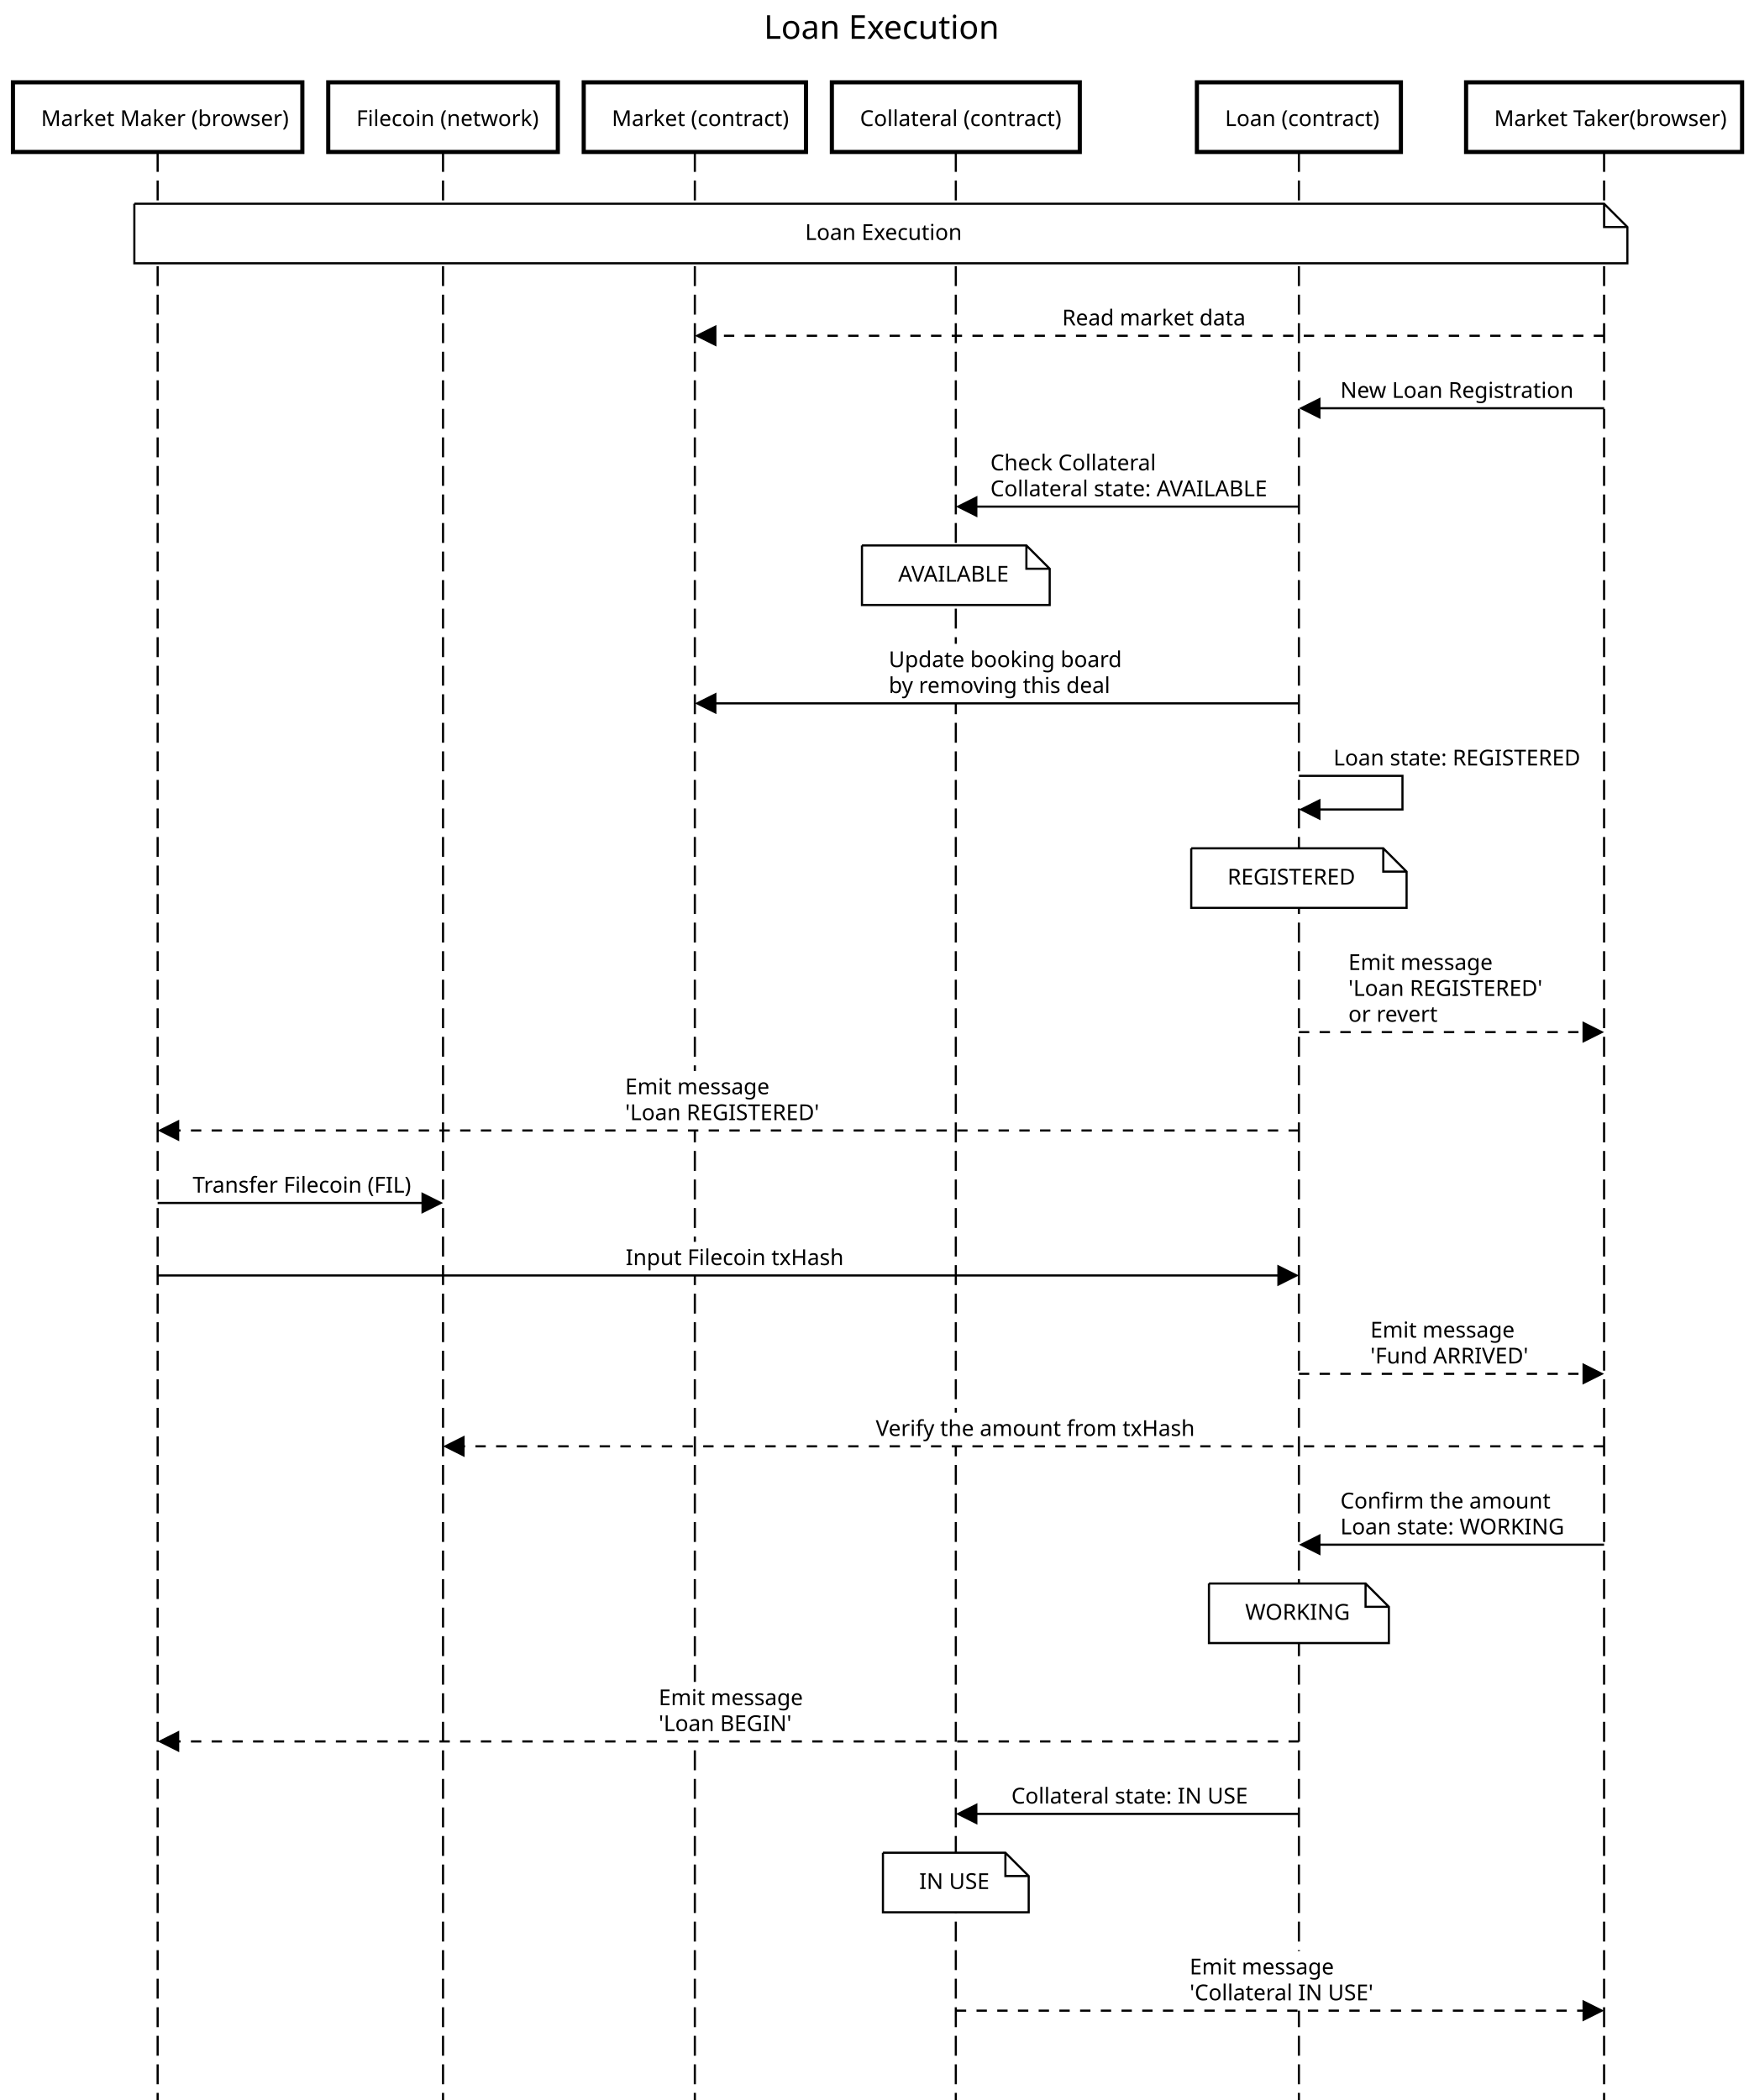
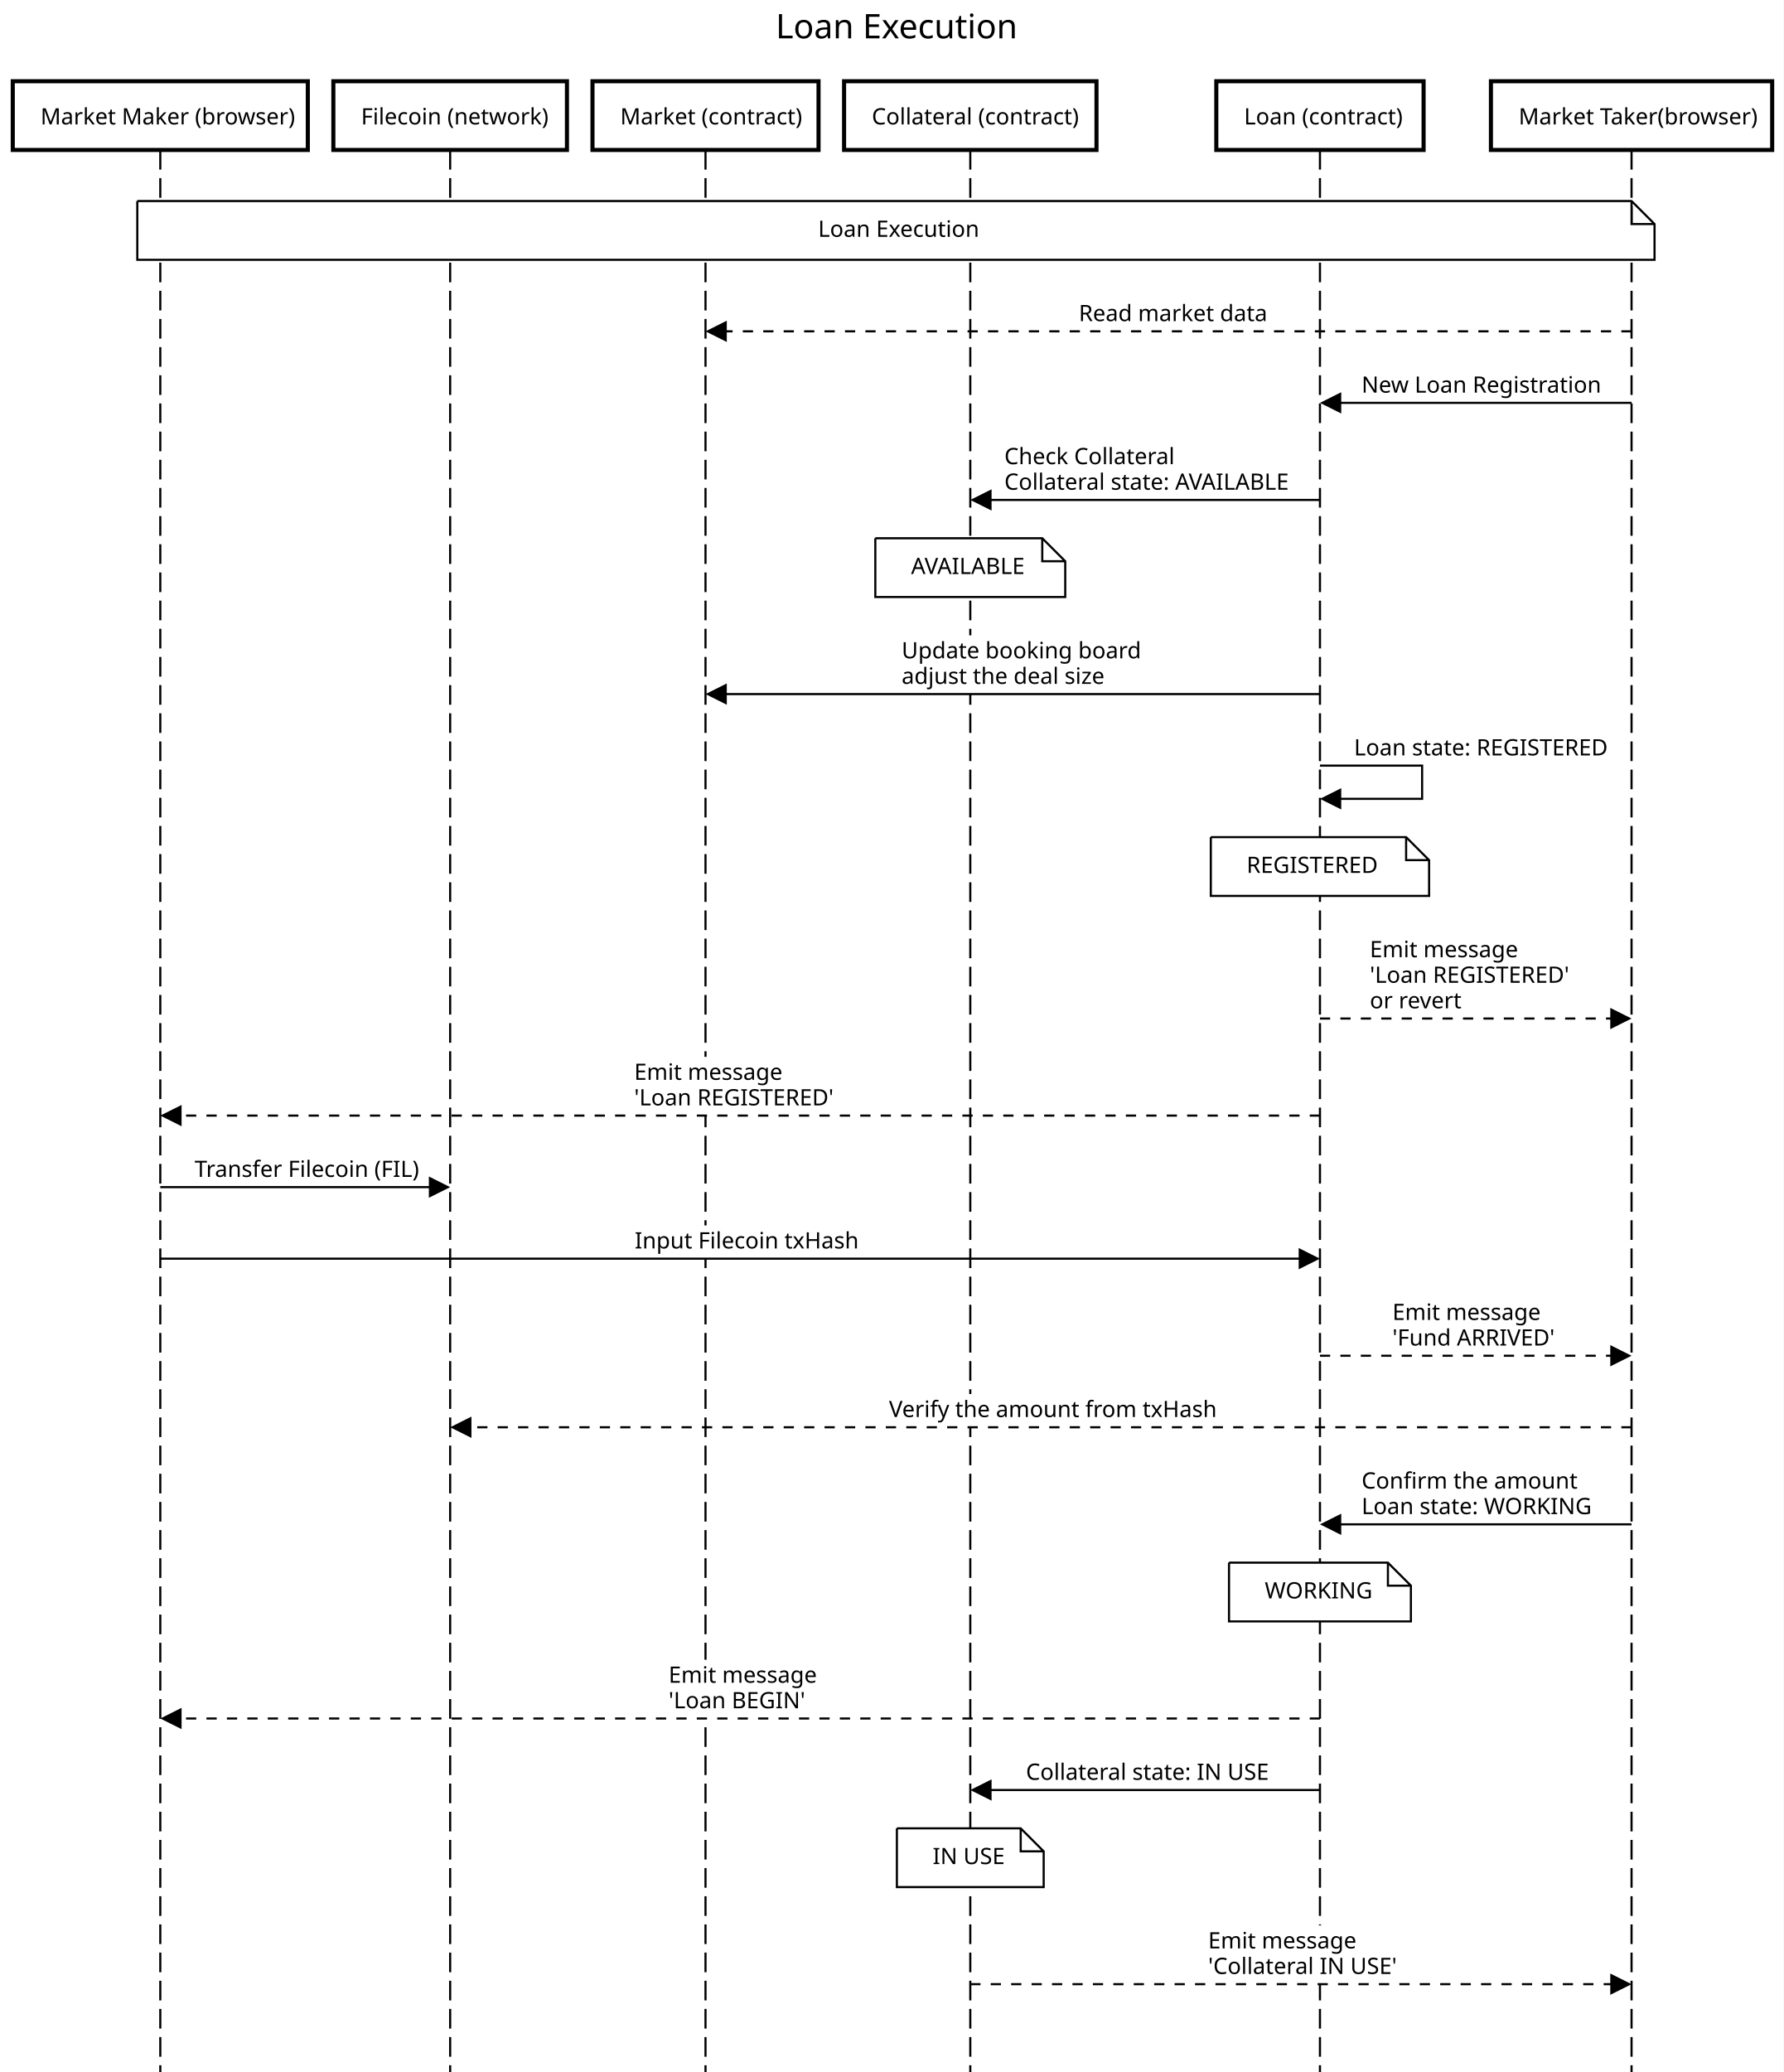
- <svg xmlns="http://www.w3.org/2000/svg" version="1.1" width="1277" height="1529">
+ <svg xmlns="http://www.w3.org/2000/svg" version="1.1" width="1053" height="1223">
  <defs />
  <g>
    <g />
    <g />
    <g />
    <g />
    <g />
    <g />
    <g />
    <g />
    <g />
    <g />
    <g />
    <g />
    <g />
    <g />
    <g />
    <g />
    <g />
    <g />
    <g />
    <g />
    <g />
    <g />
    <g />
    <g />
    <g />
    <g />
    <g />
    <g />
    <g />
    <g />
    <g />
    <g />
    <g />
    <g />
    <g />
    <g>
-       <rect fill="white" stroke="none" x="0" y="0" width="1277" height="1529" />
-     </g>
-     <g>
-       <text fill="black" stroke="none" font-family="sans-serif" font-size="18pt" font-style="normal" font-weight="normal" text-decoration="normal" x="556.153" y="28.272" text-anchor="start" dominant-baseline="alphabetic" xml:space="preserve">Loan Execution</text>
-     </g>
-     <g />
-     <g>
-       <path fill="none" stroke="black" paint-order="fill stroke markers" d=" M 114.777 110.64 L 114.777 1529.917" stroke-miterlimit="10" stroke-width="1.571" stroke-dasharray="14.499,6.283" />
-       <path fill="none" stroke="black" paint-order="fill stroke markers" d=" M 322.557 110.64 L 322.557 1529.917" stroke-miterlimit="10" stroke-width="1.571" stroke-dasharray="14.499,6.283" />
-       <path fill="none" stroke="black" paint-order="fill stroke markers" d=" M 505.892 110.64 L 505.892 1529.917" stroke-miterlimit="10" stroke-width="1.571" stroke-dasharray="14.499,6.283" />
-       <path fill="none" stroke="black" paint-order="fill stroke markers" d=" M 695.899 110.64 L 695.899 1529.917" stroke-miterlimit="10" stroke-width="1.571" stroke-dasharray="14.499,6.283" />
-       <path fill="none" stroke="black" paint-order="fill stroke markers" d=" M 945.685 110.64 L 945.685 1529.917" stroke-miterlimit="10" stroke-width="1.571" stroke-dasharray="14.499,6.283" />
-       <path fill="none" stroke="black" paint-order="fill stroke markers" d=" M 1167.873 110.64 L 1167.873 1529.917" stroke-miterlimit="10" stroke-width="1.571" stroke-dasharray="14.499,6.283" />
-     </g>
-     <g>
-       <path fill="none" stroke="none" />
-       <g>
-         <path fill="white" stroke="black" paint-order="fill stroke markers" d=" M 9.424 59.938 L 220.13 59.938 L 220.13 110.64 L 9.424 110.64 L 9.424 59.938 Z" stroke-miterlimit="10" stroke-width="3.016" stroke-dasharray="" />
-       </g>
-       <g>
-         <text fill="black" stroke="none" font-family="sans-serif" font-size="12pt" font-style="normal" font-weight="normal" text-decoration="normal" x="29.875" y="91.791" text-anchor="start" dominant-baseline="alphabetic" xml:space="preserve">Market Maker (browser)</text>
-       </g>
-       <path fill="none" stroke="none" />
-       <g>
-         <path fill="white" stroke="black" paint-order="fill stroke markers" d=" M 238.978 59.938 L 406.137 59.938 L 406.137 110.64 L 238.978 110.64 L 238.978 59.938 Z" stroke-miterlimit="10" stroke-width="3.016" stroke-dasharray="" />
-       </g>
-       <g>
-         <text fill="black" stroke="none" font-family="sans-serif" font-size="12pt" font-style="normal" font-weight="normal" text-decoration="normal" x="259.428" y="91.791" text-anchor="start" dominant-baseline="alphabetic" xml:space="preserve">Filecoin (network)</text>
-       </g>
-       <path fill="none" stroke="none" />
-       <g>
-         <path fill="white" stroke="black" paint-order="fill stroke markers" d=" M 424.985 59.938 L 586.8 59.938 L 586.8 110.64 L 424.985 110.64 L 424.985 59.938 Z" stroke-miterlimit="10" stroke-width="3.016" stroke-dasharray="" />
-       </g>
-       <g>
-         <text fill="black" stroke="none" font-family="sans-serif" font-size="12pt" font-style="normal" font-weight="normal" text-decoration="normal" x="445.435" y="91.791" text-anchor="start" dominant-baseline="alphabetic" xml:space="preserve">Market (contract)</text>
-       </g>
-       <path fill="none" stroke="none" />
-       <g>
-         <path fill="white" stroke="black" paint-order="fill stroke markers" d=" M 605.648 59.938 L 786.151 59.938 L 786.151 110.64 L 605.648 110.64 L 605.648 59.938 Z" stroke-miterlimit="10" stroke-width="3.016" stroke-dasharray="" />
-       </g>
-       <g>
-         <text fill="black" stroke="none" font-family="sans-serif" font-size="12pt" font-style="normal" font-weight="normal" text-decoration="normal" x="626.099" y="91.791" text-anchor="start" dominant-baseline="alphabetic" xml:space="preserve">Collateral (contract)</text>
-       </g>
-       <path fill="none" stroke="none" />
-       <g>
-         <path fill="white" stroke="black" paint-order="fill stroke markers" d=" M 871.43 59.938 L 1019.94 59.938 L 1019.94 110.64 L 871.43 110.64 L 871.43 59.938 Z" stroke-miterlimit="10" stroke-width="3.016" stroke-dasharray="" />
-       </g>
-       <g>
-         <text fill="black" stroke="none" font-family="sans-serif" font-size="12pt" font-style="normal" font-weight="normal" text-decoration="normal" x="891.88" y="91.791" text-anchor="start" dominant-baseline="alphabetic" xml:space="preserve">Loan (contract)</text>
-       </g>
-       <path fill="none" stroke="none" />
-       <g>
-         <path fill="white" stroke="black" paint-order="fill stroke markers" d=" M 1067.407 59.938 L 1268.339 59.938 L 1268.339 110.64 L 1067.407 110.64 L 1067.407 59.938 Z" stroke-miterlimit="10" stroke-width="3.016" stroke-dasharray="" />
-       </g>
-       <g>
-         <text fill="black" stroke="none" font-family="sans-serif" font-size="12pt" font-style="normal" font-weight="normal" text-decoration="normal" x="1087.857" y="91.791" text-anchor="start" dominant-baseline="alphabetic" xml:space="preserve">Market Taker(browser)</text>
-       </g>
-     </g>
-     <g>
-       <path fill="white" stroke="black" paint-order="fill stroke markers" d=" M 97.813 148.336 L 1167.873 148.336 L 1184.836 165.3 L 1184.836 191.687 L 97.813 191.687 L 97.813 148.336 M 1167.873 148.336 L 1167.873 165.3 L 1184.836 165.3" stroke-miterlimit="10" stroke-width="1.571" stroke-dasharray="" />
-       <g>
-         <text fill="black" stroke="none" font-family="sans-serif" font-size="12pt" font-style="normal" font-weight="normal" text-decoration="normal" x="586.173" y="174.724" text-anchor="start" dominant-baseline="alphabetic" xml:space="preserve">Loan Execution</text>
-       </g>
-       <g>
-         <g>
-           <rect fill="white" stroke="none" x="770.466" y="219.96" width="132.834" height="24.503" />
-         </g>
-         <text fill="black" stroke="none" font-family="sans-serif" font-size="12pt" font-style="normal" font-weight="normal" text-decoration="normal" x="773.293" y="236.923" text-anchor="start" dominant-baseline="alphabetic" xml:space="preserve">Read market data</text>
-       </g>
-       <g>
-         <path fill="none" stroke="black" paint-order="fill stroke markers" d=" M 1167.873 244.463 L 509.034 244.463" stroke-miterlimit="10" stroke-width="1.571" stroke-dasharray="7.539" />
-         <g transform="translate(505.8924,244.4626) translate(-505.8924,-244.4626)">
-           <path fill="black" stroke="none" paint-order="stroke fill markers" d=" M 521.599 236.609 L 505.892 244.463 L 521.599 252.316 Z" />
-         </g>
-       </g>
-       <g>
-         <g>
-           <rect fill="white" stroke="none" x="973.018" y="272.735" width="167.522" height="24.503" />
-         </g>
-         <text fill="black" stroke="none" font-family="sans-serif" font-size="12pt" font-style="normal" font-weight="normal" text-decoration="normal" x="975.845" y="289.699" text-anchor="start" dominant-baseline="alphabetic" xml:space="preserve">New Loan Registration</text>
-       </g>
-       <g>
-         <path fill="none" stroke="black" paint-order="fill stroke markers" d=" M 1167.873 297.238 L 948.826 297.238" stroke-miterlimit="10" stroke-width="1.571" stroke-dasharray="" />
-         <g transform="translate(945.685,297.2379) translate(-945.685,-297.2379)">
-           <path fill="black" stroke="none" paint-order="stroke fill markers" d=" M 961.392 289.384 L 945.685 297.238 L 961.392 305.091 Z" />
-         </g>
-       </g>
-       <g>
-         <g>
-           <rect fill="white" stroke="none" x="718.203" y="325.51" width="123.037" height="24.503" />
-         </g>
-         <g>
-           <rect fill="white" stroke="none" x="718.203" y="344.359" width="205.178" height="24.503" />
-         </g>
-         <text fill="black" stroke="none" font-family="sans-serif" font-size="12pt" font-style="normal" font-weight="normal" text-decoration="normal" x="721.03" y="342.474" text-anchor="start" dominant-baseline="alphabetic" xml:space="preserve">Check Collateral</text>
-         <text fill="black" stroke="none" font-family="sans-serif" font-size="12pt" font-style="normal" font-weight="normal" text-decoration="normal" x="721.03" y="361.322" text-anchor="start" dominant-baseline="alphabetic" xml:space="preserve">Collateral state: AVAILABLE</text>
-       </g>
-       <g>
-         <path fill="none" stroke="black" paint-order="fill stroke markers" d=" M 945.685 368.861 L 699.041 368.861" stroke-miterlimit="10" stroke-width="1.571" stroke-dasharray="" />
-         <g transform="translate(695.8994,368.8615) translate(-695.8994,-368.8615)">
-           <path fill="black" stroke="none" paint-order="stroke fill markers" d=" M 711.606 361.008 L 695.899 368.861 L 711.606 376.715 Z" />
-         </g>
-       </g>
-       <path fill="white" stroke="black" paint-order="fill stroke markers" d=" M 627.555 397.134 L 747.281 397.134 L 764.244 414.097 L 764.244 440.485 L 627.555 440.485 L 627.555 397.134 M 747.281 397.134 L 747.281 414.097 L 764.244 414.097" stroke-miterlimit="10" stroke-width="1.571" stroke-dasharray="" />
-       <g>
-         <text fill="black" stroke="none" font-family="sans-serif" font-size="12pt" font-style="normal" font-weight="normal" text-decoration="normal" x="653.942" y="423.522" text-anchor="start" dominant-baseline="alphabetic" xml:space="preserve">AVAILABLE</text>
-       </g>
-       <g>
-         <g>
-           <rect fill="white" stroke="none" x="644.235" y="468.758" width="163.108" height="24.503" />
-         </g>
-         <g>
-           <rect fill="white" stroke="none" x="644.235" y="487.606" width="156.842" height="24.503" />
-         </g>
-         <text fill="black" stroke="none" font-family="sans-serif" font-size="12pt" font-style="normal" font-weight="normal" text-decoration="normal" x="647.062" y="485.721" text-anchor="start" dominant-baseline="alphabetic" xml:space="preserve">Update booking board</text>
-         <text fill="black" stroke="none" font-family="sans-serif" font-size="12pt" font-style="normal" font-weight="normal" text-decoration="normal" x="647.062" y="504.569" text-anchor="start" dominant-baseline="alphabetic" xml:space="preserve">by removing this deal</text>
-       </g>
-       <g>
-         <path fill="none" stroke="black" paint-order="fill stroke markers" d=" M 945.685 512.109 L 509.034 512.109" stroke-miterlimit="10" stroke-width="1.571" stroke-dasharray="" />
-         <g transform="translate(505.8924,512.1086) translate(-505.8924,-512.1086)">
-           <path fill="black" stroke="none" paint-order="stroke fill markers" d=" M 521.599 504.255 L 505.892 512.109 L 521.599 519.962 Z" />
-         </g>
-       </g>
-       <g>
-         <g>
-           <rect fill="white" stroke="none" x="967.989" y="540.381" width="193.287" height="24.503" />
-         </g>
-         <text fill="black" stroke="none" font-family="sans-serif" font-size="12pt" font-style="normal" font-weight="normal" text-decoration="normal" x="970.816" y="557.345" text-anchor="start" dominant-baseline="alphabetic" xml:space="preserve">Loan state: REGISTERED</text>
-       </g>
-       <g>
-         <path fill="none" stroke="black" paint-order="fill stroke markers" d=" M 945.685 564.884 L 1021.078 564.884 L 1021.078 589.387 L 948.826 589.387" stroke-miterlimit="10" stroke-width="1.571" stroke-dasharray="" />
-         <g transform="translate(945.685,589.3867) translate(-945.685,-589.3867)">
-           <path fill="black" stroke="none" paint-order="stroke fill markers" d=" M 961.392 581.533 L 945.685 589.387 L 961.392 597.24 Z" />
-         </g>
-       </g>
-       <path fill="white" stroke="black" paint-order="fill stroke markers" d=" M 867.29 617.659 L 1007.117 617.659 L 1024.08 634.623 L 1024.08 661.01 L 867.29 661.01 L 867.29 617.659 M 1007.117 617.659 L 1007.117 634.623 L 1024.08 634.623" stroke-miterlimit="10" stroke-width="1.571" stroke-dasharray="" />
-       <g>
-         <text fill="black" stroke="none" font-family="sans-serif" font-size="12pt" font-style="normal" font-weight="normal" text-decoration="normal" x="893.677" y="644.047" text-anchor="start" dominant-baseline="alphabetic" xml:space="preserve">REGISTERED</text>
-       </g>
-       <g>
-         <g>
-           <rect fill="white" stroke="none" x="978.87" y="689.283" width="107.022" height="24.503" />
-         </g>
-         <g>
-           <rect fill="white" stroke="none" x="978.87" y="708.131" width="155.819" height="24.503" />
-         </g>
-         <g>
-           <rect fill="white" stroke="none" x="978.87" y="726.979" width="65.225" height="24.503" />
-         </g>
-         <text fill="black" stroke="none" font-family="sans-serif" font-size="12pt" font-style="normal" font-weight="normal" text-decoration="normal" x="981.697" y="706.246" text-anchor="start" dominant-baseline="alphabetic" xml:space="preserve">Emit message</text>
-         <text fill="black" stroke="none" font-family="sans-serif" font-size="12pt" font-style="normal" font-weight="normal" text-decoration="normal" x="981.697" y="725.095" text-anchor="start" dominant-baseline="alphabetic" xml:space="preserve">'Loan REGISTERED'</text>
-         <text fill="black" stroke="none" font-family="sans-serif" font-size="12pt" font-style="normal" font-weight="normal" text-decoration="normal" x="981.697" y="743.943" text-anchor="start" dominant-baseline="alphabetic" xml:space="preserve">or revert</text>
-       </g>
-       <g>
-         <path fill="none" stroke="black" paint-order="fill stroke markers" d=" M 945.685 751.482 L 1164.732 751.482" stroke-miterlimit="10" stroke-width="1.571" stroke-dasharray="7.539" />
-         <g transform="translate(1167.873,751.4822) translate(-1167.873,-751.4822)">
-           <path fill="black" stroke="none" paint-order="stroke fill markers" d=" M 1152.166 743.629 L 1167.873 751.482 L 1152.166 759.336 Z" />
-         </g>
-       </g>
-       <g>
-         <g>
-           <rect fill="white" stroke="none" x="452.322" y="779.755" width="107.022" height="24.503" />
-         </g>
-         <g>
-           <rect fill="white" stroke="none" x="452.322" y="798.603" width="155.819" height="24.503" />
-         </g>
-         <text fill="black" stroke="none" font-family="sans-serif" font-size="12pt" font-style="normal" font-weight="normal" text-decoration="normal" x="455.149" y="796.718" text-anchor="start" dominant-baseline="alphabetic" xml:space="preserve">Emit message</text>
-         <text fill="black" stroke="none" font-family="sans-serif" font-size="12pt" font-style="normal" font-weight="normal" text-decoration="normal" x="455.149" y="815.566" text-anchor="start" dominant-baseline="alphabetic" xml:space="preserve">'Loan REGISTERED'</text>
-       </g>
-       <g>
-         <path fill="none" stroke="black" paint-order="fill stroke markers" d=" M 945.685 823.106 L 117.918 823.106" stroke-miterlimit="10" stroke-width="1.571" stroke-dasharray="7.539" />
-         <g transform="translate(114.7769,823.1058) translate(-114.7769,-823.1058)">
-           <path fill="black" stroke="none" paint-order="stroke fill markers" d=" M 130.484 815.252 L 114.777 823.106 L 130.484 830.959 Z" />
-         </g>
-       </g>
-       <g>
-         <g>
-           <rect fill="white" stroke="none" x="137.449" y="851.378" width="162.436" height="24.503" />
-         </g>
-         <text fill="black" stroke="none" font-family="sans-serif" font-size="12pt" font-style="normal" font-weight="normal" text-decoration="normal" x="140.276" y="868.342" text-anchor="start" dominant-baseline="alphabetic" xml:space="preserve">Transfer Filecoin (FIL)</text>
-       </g>
-       <g>
-         <path fill="none" stroke="black" paint-order="fill stroke markers" d=" M 114.777 875.881 L 319.416 875.881" stroke-miterlimit="10" stroke-width="1.571" stroke-dasharray="" />
-         <g transform="translate(322.5573,875.881) translate(-322.5573,-875.881)">
-           <path fill="black" stroke="none" paint-order="stroke fill markers" d=" M 306.85 868.028 L 322.557 875.881 L 306.85 883.734 Z" />
-         </g>
-       </g>
-       <g>
-         <g>
-           <rect fill="white" stroke="none" x="452.701" y="904.154" width="155.061" height="24.503" />
-         </g>
-         <text fill="black" stroke="none" font-family="sans-serif" font-size="12pt" font-style="normal" font-weight="normal" text-decoration="normal" x="455.528" y="921.117" text-anchor="start" dominant-baseline="alphabetic" xml:space="preserve">Input Filecoin txHash</text>
-       </g>
-       <g>
-         <path fill="none" stroke="black" paint-order="fill stroke markers" d=" M 114.777 928.656 L 942.544 928.656" stroke-miterlimit="10" stroke-width="1.571" stroke-dasharray="" />
-         <g transform="translate(945.685,928.6563) translate(-945.685,-928.6563)">
-           <path fill="black" stroke="none" paint-order="stroke fill markers" d=" M 929.978 920.803 L 945.685 928.656 L 929.978 936.51 Z" />
-         </g>
-       </g>
-       <g>
-         <g>
-           <rect fill="white" stroke="none" x="994.878" y="956.929" width="107.022" height="24.503" />
-         </g>
-         <g>
-           <rect fill="white" stroke="none" x="994.878" y="975.777" width="123.803" height="24.503" />
-         </g>
-         <text fill="black" stroke="none" font-family="sans-serif" font-size="12pt" font-style="normal" font-weight="normal" text-decoration="normal" x="997.705" y="973.892" text-anchor="start" dominant-baseline="alphabetic" xml:space="preserve">Emit message</text>
-         <text fill="black" stroke="none" font-family="sans-serif" font-size="12pt" font-style="normal" font-weight="normal" text-decoration="normal" x="997.705" y="992.741" text-anchor="start" dominant-baseline="alphabetic" xml:space="preserve">'Fund ARRIVED'</text>
-       </g>
-       <g>
-         <path fill="none" stroke="black" paint-order="fill stroke markers" d=" M 945.685 1000.28 L 1164.732 1000.28" stroke-miterlimit="10" stroke-width="1.571" stroke-dasharray="7.539" />
-         <g transform="translate(1167.873,1000.28) translate(-1167.873,-1000.28)">
-           <path fill="black" stroke="none" paint-order="stroke fill markers" d=" M 1152.166 992.426 L 1167.873 1000.28 L 1152.166 1008.133 Z" />
-         </g>
-       </g>
-       <g>
-         <g>
-           <rect fill="white" stroke="none" x="634.782" y="1028.552" width="220.865" height="24.503" />
-         </g>
-         <text fill="black" stroke="none" font-family="sans-serif" font-size="12pt" font-style="normal" font-weight="normal" text-decoration="normal" x="637.61" y="1045.516" text-anchor="start" dominant-baseline="alphabetic" xml:space="preserve">Verify the amount from txHash</text>
-       </g>
-       <g>
-         <path fill="none" stroke="black" paint-order="fill stroke markers" d=" M 1167.873 1053.055 L 325.699 1053.055" stroke-miterlimit="10" stroke-width="1.571" stroke-dasharray="7.539" />
-         <g transform="translate(322.5573,1053.055) translate(-322.5573,-1053.055)">
-           <path fill="black" stroke="none" paint-order="stroke fill markers" d=" M 338.264 1045.202 L 322.557 1053.055 L 338.264 1060.909 Z" />
-         </g>
-       </g>
-       <g>
-         <g>
-           <rect fill="white" stroke="none" x="973.034" y="1081.328" width="146.162" height="24.503" />
-         </g>
-         <g>
-           <rect fill="white" stroke="none" x="973.034" y="1100.176" width="167.49" height="24.503" />
-         </g>
-         <text fill="black" stroke="none" font-family="sans-serif" font-size="12pt" font-style="normal" font-weight="normal" text-decoration="normal" x="975.861" y="1098.291" text-anchor="start" dominant-baseline="alphabetic" xml:space="preserve">Confirm the amount</text>
-         <text fill="black" stroke="none" font-family="sans-serif" font-size="12pt" font-style="normal" font-weight="normal" text-decoration="normal" x="975.861" y="1117.139" text-anchor="start" dominant-baseline="alphabetic" xml:space="preserve">Loan state: WORKING</text>
-       </g>
-       <g>
-         <path fill="none" stroke="black" paint-order="fill stroke markers" d=" M 1167.873 1124.679 L 948.826 1124.679" stroke-miterlimit="10" stroke-width="1.571" stroke-dasharray="" />
-         <g transform="translate(945.685,1124.679) translate(-945.685,-1124.679)">
-           <path fill="black" stroke="none" paint-order="stroke fill markers" d=" M 961.392 1116.825 L 945.685 1124.679 L 961.392 1132.532 Z" />
-         </g>
-       </g>
-       <path fill="white" stroke="black" paint-order="fill stroke markers" d=" M 880.188 1152.951 L 994.218 1152.951 L 1011.182 1169.915 L 1011.182 1196.302 L 880.188 1196.302 L 880.188 1152.951 M 994.218 1152.951 L 994.218 1169.915 L 1011.182 1169.915" stroke-miterlimit="10" stroke-width="1.571" stroke-dasharray="" />
-       <g>
-         <text fill="black" stroke="none" font-family="sans-serif" font-size="12pt" font-style="normal" font-weight="normal" text-decoration="normal" x="906.576" y="1179.339" text-anchor="start" dominant-baseline="alphabetic" xml:space="preserve">WORKING</text>
-       </g>
-       <g>
-         <g>
-           <rect fill="white" stroke="none" x="476.72" y="1224.575" width="107.022" height="24.503" />
-         </g>
-         <g>
-           <rect fill="white" stroke="none" x="476.72" y="1243.423" width="101.592" height="24.503" />
-         </g>
-         <text fill="black" stroke="none" font-family="sans-serif" font-size="12pt" font-style="normal" font-weight="normal" text-decoration="normal" x="479.547" y="1241.538" text-anchor="start" dominant-baseline="alphabetic" xml:space="preserve">Emit message</text>
-         <text fill="black" stroke="none" font-family="sans-serif" font-size="12pt" font-style="normal" font-weight="normal" text-decoration="normal" x="479.547" y="1260.387" text-anchor="start" dominant-baseline="alphabetic" xml:space="preserve">'Loan BEGIN'</text>
-       </g>
-       <g>
-         <path fill="none" stroke="black" paint-order="fill stroke markers" d=" M 945.685 1267.926 L 117.918 1267.926" stroke-miterlimit="10" stroke-width="1.571" stroke-dasharray="7.539" />
-         <g transform="translate(114.7769,1267.926) translate(-114.7769,-1267.926)">
-           <path fill="black" stroke="none" paint-order="stroke fill markers" d=" M 130.484 1260.072 L 114.777 1267.926 L 130.484 1275.779 Z" />
-         </g>
-       </g>
-       <g>
-         <g>
-           <rect fill="white" stroke="none" x="733.488" y="1296.198" width="174.608" height="24.503" />
-         </g>
-         <text fill="black" stroke="none" font-family="sans-serif" font-size="12pt" font-style="normal" font-weight="normal" text-decoration="normal" x="736.316" y="1313.162" text-anchor="start" dominant-baseline="alphabetic" xml:space="preserve">Collateral state: IN USE</text>
-       </g>
-       <g>
-         <path fill="none" stroke="black" paint-order="fill stroke markers" d=" M 945.685 1320.701 L 699.041 1320.701" stroke-miterlimit="10" stroke-width="1.571" stroke-dasharray="" />
-         <g transform="translate(695.8994,1320.701) translate(-695.8994,-1320.701)">
-           <path fill="black" stroke="none" paint-order="stroke fill markers" d=" M 711.606 1312.848 L 695.899 1320.701 L 711.606 1328.555 Z" />
-         </g>
-       </g>
-       <path fill="white" stroke="black" paint-order="fill stroke markers" d=" M 642.84 1348.974 L 731.995 1348.974 L 748.959 1365.937 L 748.959 1392.325 L 642.84 1392.325 L 642.84 1348.974 M 731.995 1348.974 L 731.995 1365.937 L 748.959 1365.937" stroke-miterlimit="10" stroke-width="1.571" stroke-dasharray="" />
-       <g>
-         <text fill="black" stroke="none" font-family="sans-serif" font-size="12pt" font-style="normal" font-weight="normal" text-decoration="normal" x="669.227" y="1375.361" text-anchor="start" dominant-baseline="alphabetic" xml:space="preserve">IN USE</text>
-       </g>
-       <g>
-         <g>
-           <rect fill="white" stroke="none" x="863.317" y="1420.597" width="107.022" height="24.503" />
-         </g>
-         <g>
-           <rect fill="white" stroke="none" x="863.317" y="1439.446" width="137.139" height="24.503" />
-         </g>
-         <text fill="black" stroke="none" font-family="sans-serif" font-size="12pt" font-style="normal" font-weight="normal" text-decoration="normal" x="866.144" y="1437.561" text-anchor="start" dominant-baseline="alphabetic" xml:space="preserve">Emit message</text>
-         <text fill="black" stroke="none" font-family="sans-serif" font-size="12pt" font-style="normal" font-weight="normal" text-decoration="normal" x="866.144" y="1456.409" text-anchor="start" dominant-baseline="alphabetic" xml:space="preserve">'Collateral IN USE'</text>
-       </g>
-       <g>
-         <path fill="none" stroke="black" paint-order="fill stroke markers" d=" M 695.899 1463.948 L 1164.732 1463.948" stroke-miterlimit="10" stroke-width="1.571" stroke-dasharray="7.539" />
-         <g transform="translate(1167.873,1463.948) translate(-1167.873,-1463.948)">
-           <path fill="black" stroke="none" paint-order="stroke fill markers" d=" M 1152.166 1456.095 L 1167.873 1463.948 L 1152.166 1471.802 Z" />
+       <rect fill="white" stroke="none" x="0" y="0" width="1053" height="1223" />
+     </g>
+     <g>
+       <text fill="black" stroke="none" font-family="sans-serif" font-size="15pt" font-style="normal" font-weight="normal" text-decoration="normal" x="457.964" y="22.618" text-anchor="start" dominant-baseline="alphabetic" xml:space="preserve">Loan Execution</text>
+     </g>
+     <g />
+     <g>
+       <path fill="none" stroke="black" paint-order="fill stroke markers" d=" M 94.634 88.512 L 94.634 1223.934" stroke-miterlimit="10" stroke-width="1.257" stroke-dasharray="11.599,5.026" />
+       <path fill="none" stroke="black" paint-order="fill stroke markers" d=" M 265.761 88.512 L 265.761 1223.934" stroke-miterlimit="10" stroke-width="1.257" stroke-dasharray="11.599,5.026" />
+       <path fill="none" stroke="black" paint-order="fill stroke markers" d=" M 416.523 88.512 L 416.523 1223.934" stroke-miterlimit="10" stroke-width="1.257" stroke-dasharray="11.599,5.026" />
+       <path fill="none" stroke="black" paint-order="fill stroke markers" d=" M 572.843 88.512 L 572.843 1223.934" stroke-miterlimit="10" stroke-width="1.257" stroke-dasharray="11.599,5.026" />
+       <path fill="none" stroke="black" paint-order="fill stroke markers" d=" M 779.281 88.512 L 779.281 1223.934" stroke-miterlimit="10" stroke-width="1.257" stroke-dasharray="11.599,5.026" />
+       <path fill="none" stroke="black" paint-order="fill stroke markers" d=" M 963.246 88.512 L 963.246 1223.934" stroke-miterlimit="10" stroke-width="1.257" stroke-dasharray="11.599,5.026" />
+     </g>
+     <g>
+       <path fill="none" stroke="none" />
+       <g>
+         <path fill="white" stroke="black" paint-order="fill stroke markers" d=" M 7.539 47.95 L 181.728 47.95 L 181.728 88.512 L 7.539 88.512 L 7.539 47.95 Z" stroke-miterlimit="10" stroke-width="2.413" stroke-dasharray="" />
+       </g>
+       <g>
+         <text fill="black" stroke="none" font-family="sans-serif" font-size="10pt" font-style="normal" font-weight="normal" text-decoration="normal" x="23.9" y="73.433" text-anchor="start" dominant-baseline="alphabetic" xml:space="preserve">Market Maker (browser)</text>
+       </g>
+       <path fill="none" stroke="none" />
+       <g>
+         <path fill="white" stroke="black" paint-order="fill stroke markers" d=" M 196.807 47.95 L 334.716 47.95 L 334.716 88.512 L 196.807 88.512 L 196.807 47.95 Z" stroke-miterlimit="10" stroke-width="2.413" stroke-dasharray="" />
+       </g>
+       <g>
+         <text fill="black" stroke="none" font-family="sans-serif" font-size="10pt" font-style="normal" font-weight="normal" text-decoration="normal" x="213.167" y="73.433" text-anchor="start" dominant-baseline="alphabetic" xml:space="preserve">Filecoin (network)</text>
+       </g>
+       <path fill="none" stroke="none" />
+       <g>
+         <path fill="white" stroke="black" paint-order="fill stroke markers" d=" M 349.795 47.95 L 483.252 47.95 L 483.252 88.512 L 349.795 88.512 L 349.795 47.95 Z" stroke-miterlimit="10" stroke-width="2.413" stroke-dasharray="" />
+       </g>
+       <g>
+         <text fill="black" stroke="none" font-family="sans-serif" font-size="10pt" font-style="normal" font-weight="normal" text-decoration="normal" x="366.155" y="73.433" text-anchor="start" dominant-baseline="alphabetic" xml:space="preserve">Market (contract)</text>
+       </g>
+       <path fill="none" stroke="none" />
+       <g>
+         <path fill="white" stroke="black" paint-order="fill stroke markers" d=" M 498.33 47.95 L 647.356 47.95 L 647.356 88.512 L 498.33 88.512 L 498.33 47.95 Z" stroke-miterlimit="10" stroke-width="2.413" stroke-dasharray="" />
+       </g>
+       <g>
+         <text fill="black" stroke="none" font-family="sans-serif" font-size="10pt" font-style="normal" font-weight="normal" text-decoration="normal" x="514.691" y="73.433" text-anchor="start" dominant-baseline="alphabetic" xml:space="preserve">Collateral (contract)</text>
+       </g>
+       <path fill="none" stroke="none" />
+       <g>
+         <path fill="white" stroke="black" paint-order="fill stroke markers" d=" M 718.094 47.95 L 840.467 47.95 L 840.467 88.512 L 718.094 88.512 L 718.094 47.95 Z" stroke-miterlimit="10" stroke-width="2.413" stroke-dasharray="" />
+       </g>
+       <g>
+         <text fill="black" stroke="none" font-family="sans-serif" font-size="10pt" font-style="normal" font-weight="normal" text-decoration="normal" x="734.455" y="73.433" text-anchor="start" dominant-baseline="alphabetic" xml:space="preserve">Loan (contract)</text>
+       </g>
+       <path fill="none" stroke="none" />
+       <g>
+         <path fill="white" stroke="black" paint-order="fill stroke markers" d=" M 880.223 47.95 L 1046.269 47.95 L 1046.269 88.512 L 880.223 88.512 L 880.223 47.95 Z" stroke-miterlimit="10" stroke-width="2.413" stroke-dasharray="" />
+       </g>
+       <g>
+         <text fill="black" stroke="none" font-family="sans-serif" font-size="10pt" font-style="normal" font-weight="normal" text-decoration="normal" x="896.583" y="73.433" text-anchor="start" dominant-baseline="alphabetic" xml:space="preserve">Market Taker(browser)</text>
+       </g>
+     </g>
+     <g>
+       <path fill="white" stroke="black" paint-order="fill stroke markers" d=" M 81.063 118.669 L 963.246 118.669 L 976.817 132.24 L 976.817 153.35 L 81.063 153.35 L 81.063 118.669 M 963.246 118.669 L 963.246 132.24 L 976.817 132.24" stroke-miterlimit="10" stroke-width="1.257" stroke-dasharray="" />
+       <g>
+         <text fill="black" stroke="none" font-family="sans-serif" font-size="10pt" font-style="normal" font-weight="normal" text-decoration="normal" x="482.991" y="139.779" text-anchor="start" dominant-baseline="alphabetic" xml:space="preserve">Loan Execution</text>
+       </g>
+       <g>
+         <g>
+           <rect fill="white" stroke="none" x="634.645" y="175.968" width="110.48" height="19.602" />
+         </g>
+         <text fill="black" stroke="none" font-family="sans-serif" font-size="10pt" font-style="normal" font-weight="normal" text-decoration="normal" x="636.906" y="189.539" text-anchor="start" dominant-baseline="alphabetic" xml:space="preserve">Read market data</text>
+       </g>
+       <g>
+         <path fill="none" stroke="black" paint-order="fill stroke markers" d=" M 963.246 195.57 L 419.036 195.57" stroke-miterlimit="10" stroke-width="1.257" stroke-dasharray="6.031" />
+         <g transform="translate(416.5231,195.5701) translate(-416.5231,-195.5701)">
+           <path fill="black" stroke="none" paint-order="stroke fill markers" d=" M 429.089 189.287 L 416.523 195.57 L 429.089 201.853 Z" />
+         </g>
+       </g>
+       <g>
+         <g>
+           <rect fill="white" stroke="none" x="801.574" y="218.188" width="139.379" height="19.602" />
+         </g>
+         <text fill="black" stroke="none" font-family="sans-serif" font-size="10pt" font-style="normal" font-weight="normal" text-decoration="normal" x="803.836" y="231.759" text-anchor="start" dominant-baseline="alphabetic" xml:space="preserve">New Loan Registration</text>
+       </g>
+       <g>
+         <path fill="none" stroke="black" paint-order="fill stroke markers" d=" M 963.246 237.79 L 781.794 237.79" stroke-miterlimit="10" stroke-width="1.257" stroke-dasharray="" />
+         <g transform="translate(779.2806,237.7903) translate(-779.2806,-237.7903)">
+           <path fill="black" stroke="none" paint-order="stroke fill markers" d=" M 791.846 231.508 L 779.281 237.79 L 791.846 244.073 Z" />
+         </g>
+       </g>
+       <g>
+         <g>
+           <rect fill="white" stroke="none" x="590.686" y="260.408" width="102.318" height="19.602" />
+         </g>
+         <g>
+           <rect fill="white" stroke="none" x="590.686" y="275.487" width="170.751" height="19.602" />
+         </g>
+         <text fill="black" stroke="none" font-family="sans-serif" font-size="10pt" font-style="normal" font-weight="normal" text-decoration="normal" x="592.948" y="273.979" text-anchor="start" dominant-baseline="alphabetic" xml:space="preserve">Check Collateral</text>
+         <text fill="black" stroke="none" font-family="sans-serif" font-size="10pt" font-style="normal" font-weight="normal" text-decoration="normal" x="592.948" y="289.058" text-anchor="start" dominant-baseline="alphabetic" xml:space="preserve">Collateral state: AVAILABLE</text>
+       </g>
+       <g>
+         <path fill="none" stroke="black" paint-order="fill stroke markers" d=" M 779.281 295.089 L 575.356 295.089" stroke-miterlimit="10" stroke-width="1.257" stroke-dasharray="" />
+         <g transform="translate(572.8432,295.0892) translate(-572.8432,-295.0892)">
+           <path fill="black" stroke="none" paint-order="stroke fill markers" d=" M 585.409 288.806 L 572.843 295.089 L 585.409 301.372 Z" />
+         </g>
+       </g>
+       <path fill="white" stroke="black" paint-order="fill stroke markers" d=" M 516.778 317.707 L 615.338 317.707 L 628.909 331.278 L 628.909 352.388 L 516.778 352.388 L 516.778 317.707 M 615.338 317.707 L 615.338 331.278 L 628.909 331.278" stroke-miterlimit="10" stroke-width="1.257" stroke-dasharray="" />
+       <g>
+         <text fill="black" stroke="none" font-family="sans-serif" font-size="10pt" font-style="normal" font-weight="normal" text-decoration="normal" x="537.888" y="338.817" text-anchor="start" dominant-baseline="alphabetic" xml:space="preserve">AVAILABLE</text>
+       </g>
+       <g>
+         <g>
+           <rect fill="white" stroke="none" x="530.051" y="375.006" width="135.701" height="19.602" />
+         </g>
+         <g>
+           <rect fill="white" stroke="none" x="530.051" y="390.085" width="118.642" height="19.602" />
+         </g>
+         <text fill="black" stroke="none" font-family="sans-serif" font-size="10pt" font-style="normal" font-weight="normal" text-decoration="normal" x="532.313" y="388.577" text-anchor="start" dominant-baseline="alphabetic" xml:space="preserve">Update booking board</text>
+         <text fill="black" stroke="none" font-family="sans-serif" font-size="10pt" font-style="normal" font-weight="normal" text-decoration="normal" x="532.313" y="403.655" text-anchor="start" dominant-baseline="alphabetic" xml:space="preserve">adjust the deal size</text>
+       </g>
+       <g>
+         <path fill="none" stroke="black" paint-order="fill stroke markers" d=" M 779.281 409.687 L 419.036 409.687" stroke-miterlimit="10" stroke-width="1.257" stroke-dasharray="" />
+         <g transform="translate(416.5231,409.6869) translate(-416.5231,-409.6869)">
+           <path fill="black" stroke="none" paint-order="stroke fill markers" d=" M 429.089 403.404 L 416.523 409.687 L 429.089 415.97 Z" />
+         </g>
+       </g>
+       <g>
+         <g>
+           <rect fill="white" stroke="none" x="797.124" y="432.305" width="160.845" height="19.602" />
+         </g>
+         <text fill="black" stroke="none" font-family="sans-serif" font-size="10pt" font-style="normal" font-weight="normal" text-decoration="normal" x="799.385" y="445.876" text-anchor="start" dominant-baseline="alphabetic" xml:space="preserve">Loan state: REGISTERED</text>
+       </g>
+       <g>
+         <path fill="none" stroke="black" paint-order="fill stroke markers" d=" M 779.281 451.907 L 839.595 451.907 L 839.595 471.509 L 781.794 471.509" stroke-miterlimit="10" stroke-width="1.257" stroke-dasharray="" />
+         <g transform="translate(779.2806,471.5094) translate(-779.2806,-471.5094)">
+           <path fill="black" stroke="none" paint-order="stroke fill markers" d=" M 791.846 465.227 L 779.281 471.509 L 791.846 477.792 Z" />
+         </g>
+       </g>
+       <path fill="white" stroke="black" paint-order="fill stroke markers" d=" M 714.842 494.127 L 830.149 494.127 L 843.72 507.698 L 843.72 528.808 L 714.842 528.808 L 714.842 494.127 M 830.149 494.127 L 830.149 507.698 L 843.72 507.698" stroke-miterlimit="10" stroke-width="1.257" stroke-dasharray="" />
+       <g>
+         <text fill="black" stroke="none" font-family="sans-serif" font-size="10pt" font-style="normal" font-weight="normal" text-decoration="normal" x="735.952" y="515.237" text-anchor="start" dominant-baseline="alphabetic" xml:space="preserve">REGISTERED</text>
+       </g>
+       <g>
+         <g>
+           <rect fill="white" stroke="none" x="806.449" y="551.426" width="88.975" height="19.602" />
+         </g>
+         <g>
+           <rect fill="white" stroke="none" x="806.449" y="566.505" width="129.629" height="19.602" />
+         </g>
+         <g>
+           <rect fill="white" stroke="none" x="806.449" y="581.583" width="54.153" height="19.602" />
+         </g>
+         <text fill="black" stroke="none" font-family="sans-serif" font-size="10pt" font-style="normal" font-weight="normal" text-decoration="normal" x="808.711" y="564.997" text-anchor="start" dominant-baseline="alphabetic" xml:space="preserve">Emit message</text>
+         <text fill="black" stroke="none" font-family="sans-serif" font-size="10pt" font-style="normal" font-weight="normal" text-decoration="normal" x="808.711" y="580.076" text-anchor="start" dominant-baseline="alphabetic" xml:space="preserve">'Loan REGISTERED'</text>
+         <text fill="black" stroke="none" font-family="sans-serif" font-size="10pt" font-style="normal" font-weight="normal" text-decoration="normal" x="808.711" y="595.154" text-anchor="start" dominant-baseline="alphabetic" xml:space="preserve">or revert</text>
+       </g>
+       <g>
+         <path fill="none" stroke="black" paint-order="fill stroke markers" d=" M 779.281 601.186 L 960.733 601.186" stroke-miterlimit="10" stroke-width="1.257" stroke-dasharray="6.031" />
+         <g transform="translate(963.2462,601.1857) translate(-963.2462,-601.1857)">
+           <path fill="black" stroke="none" paint-order="stroke fill markers" d=" M 950.681 594.903 L 963.246 601.186 L 950.681 607.469 Z" />
+         </g>
+       </g>
+       <g>
+         <g>
+           <rect fill="white" stroke="none" x="372.143" y="623.804" width="88.975" height="19.602" />
+         </g>
+         <g>
+           <rect fill="white" stroke="none" x="372.143" y="638.882" width="129.629" height="19.602" />
+         </g>
+         <text fill="black" stroke="none" font-family="sans-serif" font-size="10pt" font-style="normal" font-weight="normal" text-decoration="normal" x="374.405" y="637.375" text-anchor="start" dominant-baseline="alphabetic" xml:space="preserve">Emit message</text>
+         <text fill="black" stroke="none" font-family="sans-serif" font-size="10pt" font-style="normal" font-weight="normal" text-decoration="normal" x="374.405" y="652.453" text-anchor="start" dominant-baseline="alphabetic" xml:space="preserve">'Loan REGISTERED'</text>
+       </g>
+       <g>
+         <path fill="none" stroke="black" paint-order="fill stroke markers" d=" M 779.281 658.485 L 97.147 658.485" stroke-miterlimit="10" stroke-width="1.257" stroke-dasharray="6.031" />
+         <g transform="translate(94.63381,658.4846) translate(-94.63381,-658.4846)">
+           <path fill="black" stroke="none" paint-order="stroke fill markers" d=" M 107.199 652.202 L 94.634 658.485 L 107.199 664.767 Z" />
+         </g>
+       </g>
+       <g>
+         <g>
+           <rect fill="white" stroke="none" x="112.627" y="681.103" width="135.142" height="19.602" />
+         </g>
+         <text fill="black" stroke="none" font-family="sans-serif" font-size="10pt" font-style="normal" font-weight="normal" text-decoration="normal" x="114.889" y="694.673" text-anchor="start" dominant-baseline="alphabetic" xml:space="preserve">Transfer Filecoin (FIL)</text>
+       </g>
+       <g>
+         <path fill="none" stroke="black" paint-order="fill stroke markers" d=" M 94.634 700.705 L 263.248 700.705" stroke-miterlimit="10" stroke-width="1.257" stroke-dasharray="" />
+         <g transform="translate(265.7614,700.7048) translate(-265.7614,-700.7048)">
+           <path fill="black" stroke="none" paint-order="stroke fill markers" d=" M 253.196 694.422 L 265.761 700.705 L 253.196 706.988 Z" />
+         </g>
+       </g>
+       <g>
+         <g>
+           <rect fill="white" stroke="none" x="372.458" y="723.323" width="128.997" height="19.602" />
+         </g>
+         <text fill="black" stroke="none" font-family="sans-serif" font-size="10pt" font-style="normal" font-weight="normal" text-decoration="normal" x="374.72" y="736.894" text-anchor="start" dominant-baseline="alphabetic" xml:space="preserve">Input Filecoin txHash</text>
+       </g>
+       <g>
+         <path fill="none" stroke="black" paint-order="fill stroke markers" d=" M 94.634 742.925 L 776.767 742.925" stroke-miterlimit="10" stroke-width="1.257" stroke-dasharray="" />
+         <g transform="translate(779.2806,742.925) translate(-779.2806,-742.925)">
+           <path fill="black" stroke="none" paint-order="stroke fill markers" d=" M 766.715 736.642 L 779.281 742.925 L 766.715 749.208 Z" />
+         </g>
+       </g>
+       <g>
+         <g>
+           <rect fill="white" stroke="none" x="819.785" y="765.543" width="88.975" height="19.602" />
+         </g>
+         <g>
+           <rect fill="white" stroke="none" x="819.785" y="780.622" width="102.956" height="19.602" />
+         </g>
+         <text fill="black" stroke="none" font-family="sans-serif" font-size="10pt" font-style="normal" font-weight="normal" text-decoration="normal" x="822.047" y="779.114" text-anchor="start" dominant-baseline="alphabetic" xml:space="preserve">Emit message</text>
+         <text fill="black" stroke="none" font-family="sans-serif" font-size="10pt" font-style="normal" font-weight="normal" text-decoration="normal" x="822.047" y="794.192" text-anchor="start" dominant-baseline="alphabetic" xml:space="preserve">'Fund ARRIVED'</text>
+       </g>
+       <g>
+         <path fill="none" stroke="black" paint-order="fill stroke markers" d=" M 779.281 800.224 L 960.733 800.224" stroke-miterlimit="10" stroke-width="1.257" stroke-dasharray="6.031" />
+         <g transform="translate(963.2462,800.2239) translate(-963.2462,-800.2239)">
+           <path fill="black" stroke="none" paint-order="stroke fill markers" d=" M 950.681 793.941 L 963.246 800.224 L 950.681 806.507 Z" />
+         </g>
+       </g>
+       <g>
+         <g>
+           <rect fill="white" stroke="none" x="522.593" y="822.842" width="183.821" height="19.602" />
+         </g>
+         <text fill="black" stroke="none" font-family="sans-serif" font-size="10pt" font-style="normal" font-weight="normal" text-decoration="normal" x="524.855" y="836.413" text-anchor="start" dominant-baseline="alphabetic" xml:space="preserve">Verify the amount from txHash</text>
+       </g>
+       <g>
+         <path fill="none" stroke="black" paint-order="fill stroke markers" d=" M 963.246 842.444 L 268.275 842.444" stroke-miterlimit="10" stroke-width="1.257" stroke-dasharray="6.031" />
+         <g transform="translate(265.7614,842.4441) translate(-265.7614,-842.4441)">
+           <path fill="black" stroke="none" paint-order="stroke fill markers" d=" M 278.327 836.161 L 265.761 842.444 L 278.327 848.727 Z" />
+         </g>
+       </g>
+       <g>
+         <g>
+           <rect fill="white" stroke="none" x="801.587" y="865.062" width="121.584" height="19.602" />
+         </g>
+         <g>
+           <rect fill="white" stroke="none" x="801.587" y="880.141" width="139.353" height="19.602" />
+         </g>
+         <text fill="black" stroke="none" font-family="sans-serif" font-size="10pt" font-style="normal" font-weight="normal" text-decoration="normal" x="803.849" y="878.633" text-anchor="start" dominant-baseline="alphabetic" xml:space="preserve">Confirm the amount</text>
+         <text fill="black" stroke="none" font-family="sans-serif" font-size="10pt" font-style="normal" font-weight="normal" text-decoration="normal" x="803.849" y="893.712" text-anchor="start" dominant-baseline="alphabetic" xml:space="preserve">Loan state: WORKING</text>
+       </g>
+       <g>
+         <path fill="none" stroke="black" paint-order="fill stroke markers" d=" M 963.246 899.743 L 781.794 899.743" stroke-miterlimit="10" stroke-width="1.257" stroke-dasharray="" />
+         <g transform="translate(779.2806,899.743) translate(-779.2806,-899.743)">
+           <path fill="black" stroke="none" paint-order="stroke fill markers" d=" M 791.846 893.46 L 779.281 899.743 L 791.846 906.026 Z" />
+         </g>
+       </g>
+       <path fill="white" stroke="black" paint-order="fill stroke markers" d=" M 725.588 922.361 L 819.403 922.361 L 832.974 935.932 L 832.974 957.042 L 725.588 957.042 L 725.588 922.361 M 819.403 922.361 L 819.403 935.932 L 832.974 935.932" stroke-miterlimit="10" stroke-width="1.257" stroke-dasharray="" />
+       <g>
+         <text fill="black" stroke="none" font-family="sans-serif" font-size="10pt" font-style="normal" font-weight="normal" text-decoration="normal" x="746.698" y="943.471" text-anchor="start" dominant-baseline="alphabetic" xml:space="preserve">WORKING</text>
+       </g>
+       <g>
+         <g>
+           <rect fill="white" stroke="none" x="392.47" y="979.66" width="88.975" height="19.602" />
+         </g>
+         <g>
+           <rect fill="white" stroke="none" x="392.47" y="994.738" width="84.451" height="19.602" />
+         </g>
+         <text fill="black" stroke="none" font-family="sans-serif" font-size="10pt" font-style="normal" font-weight="normal" text-decoration="normal" x="394.731" y="993.231" text-anchor="start" dominant-baseline="alphabetic" xml:space="preserve">Emit message</text>
+         <text fill="black" stroke="none" font-family="sans-serif" font-size="10pt" font-style="normal" font-weight="normal" text-decoration="normal" x="394.731" y="1008.309" text-anchor="start" dominant-baseline="alphabetic" xml:space="preserve">'Loan BEGIN'</text>
+       </g>
+       <g>
+         <path fill="none" stroke="black" paint-order="fill stroke markers" d=" M 779.281 1014.341 L 97.147 1014.341" stroke-miterlimit="10" stroke-width="1.257" stroke-dasharray="6.031" />
+         <g transform="translate(94.63381,1014.341) translate(-94.63381,-1014.341)">
+           <path fill="black" stroke="none" paint-order="stroke fill markers" d=" M 107.199 1008.058 L 94.634 1014.341 L 107.199 1020.624 Z" />
+         </g>
+       </g>
+       <g>
+         <g>
+           <rect fill="white" stroke="none" x="603.421" y="1036.959" width="145.282" height="19.602" />
+         </g>
+         <text fill="black" stroke="none" font-family="sans-serif" font-size="10pt" font-style="normal" font-weight="normal" text-decoration="normal" x="605.683" y="1050.529" text-anchor="start" dominant-baseline="alphabetic" xml:space="preserve">Collateral state: IN USE</text>
+       </g>
+       <g>
+         <path fill="none" stroke="black" paint-order="fill stroke markers" d=" M 779.281 1056.561 L 575.356 1056.561" stroke-miterlimit="10" stroke-width="1.257" stroke-dasharray="" />
+         <g transform="translate(572.8432,1056.561) translate(-572.8432,-1056.561)">
+           <path fill="black" stroke="none" paint-order="stroke fill markers" d=" M 585.409 1050.278 L 572.843 1056.561 L 585.409 1062.844 Z" />
+         </g>
+       </g>
+       <path fill="white" stroke="black" paint-order="fill stroke markers" d=" M 529.512 1079.179 L 602.604 1079.179 L 616.174 1092.75 L 616.174 1113.86 L 529.512 1113.86 L 529.512 1079.179 M 602.604 1079.179 L 602.604 1092.75 L 616.174 1092.75" stroke-miterlimit="10" stroke-width="1.257" stroke-dasharray="" />
+       <g>
+         <text fill="black" stroke="none" font-family="sans-serif" font-size="10pt" font-style="normal" font-weight="normal" text-decoration="normal" x="550.622" y="1100.289" text-anchor="start" dominant-baseline="alphabetic" xml:space="preserve">IN USE</text>
+       </g>
+       <g>
+         <g>
+           <rect fill="white" stroke="none" x="711.012" y="1136.478" width="88.975" height="19.602" />
+         </g>
+         <g>
+           <rect fill="white" stroke="none" x="711.012" y="1151.556" width="114.066" height="19.602" />
+         </g>
+         <text fill="black" stroke="none" font-family="sans-serif" font-size="10pt" font-style="normal" font-weight="normal" text-decoration="normal" x="713.273" y="1150.049" text-anchor="start" dominant-baseline="alphabetic" xml:space="preserve">Emit message</text>
+         <text fill="black" stroke="none" font-family="sans-serif" font-size="10pt" font-style="normal" font-weight="normal" text-decoration="normal" x="713.273" y="1165.127" text-anchor="start" dominant-baseline="alphabetic" xml:space="preserve">'Collateral IN USE'</text>
+       </g>
+       <g>
+         <path fill="none" stroke="black" paint-order="fill stroke markers" d=" M 572.843 1171.159 L 960.733 1171.159" stroke-miterlimit="10" stroke-width="1.257" stroke-dasharray="6.031" />
+         <g transform="translate(963.2462,1171.159) translate(-963.2462,-1171.159)">
+           <path fill="black" stroke="none" paint-order="stroke fill markers" d=" M 950.681 1164.876 L 963.246 1171.159 L 950.681 1177.441 Z" />
        </g>
      </g>
    </g>
  </g>
</svg>
